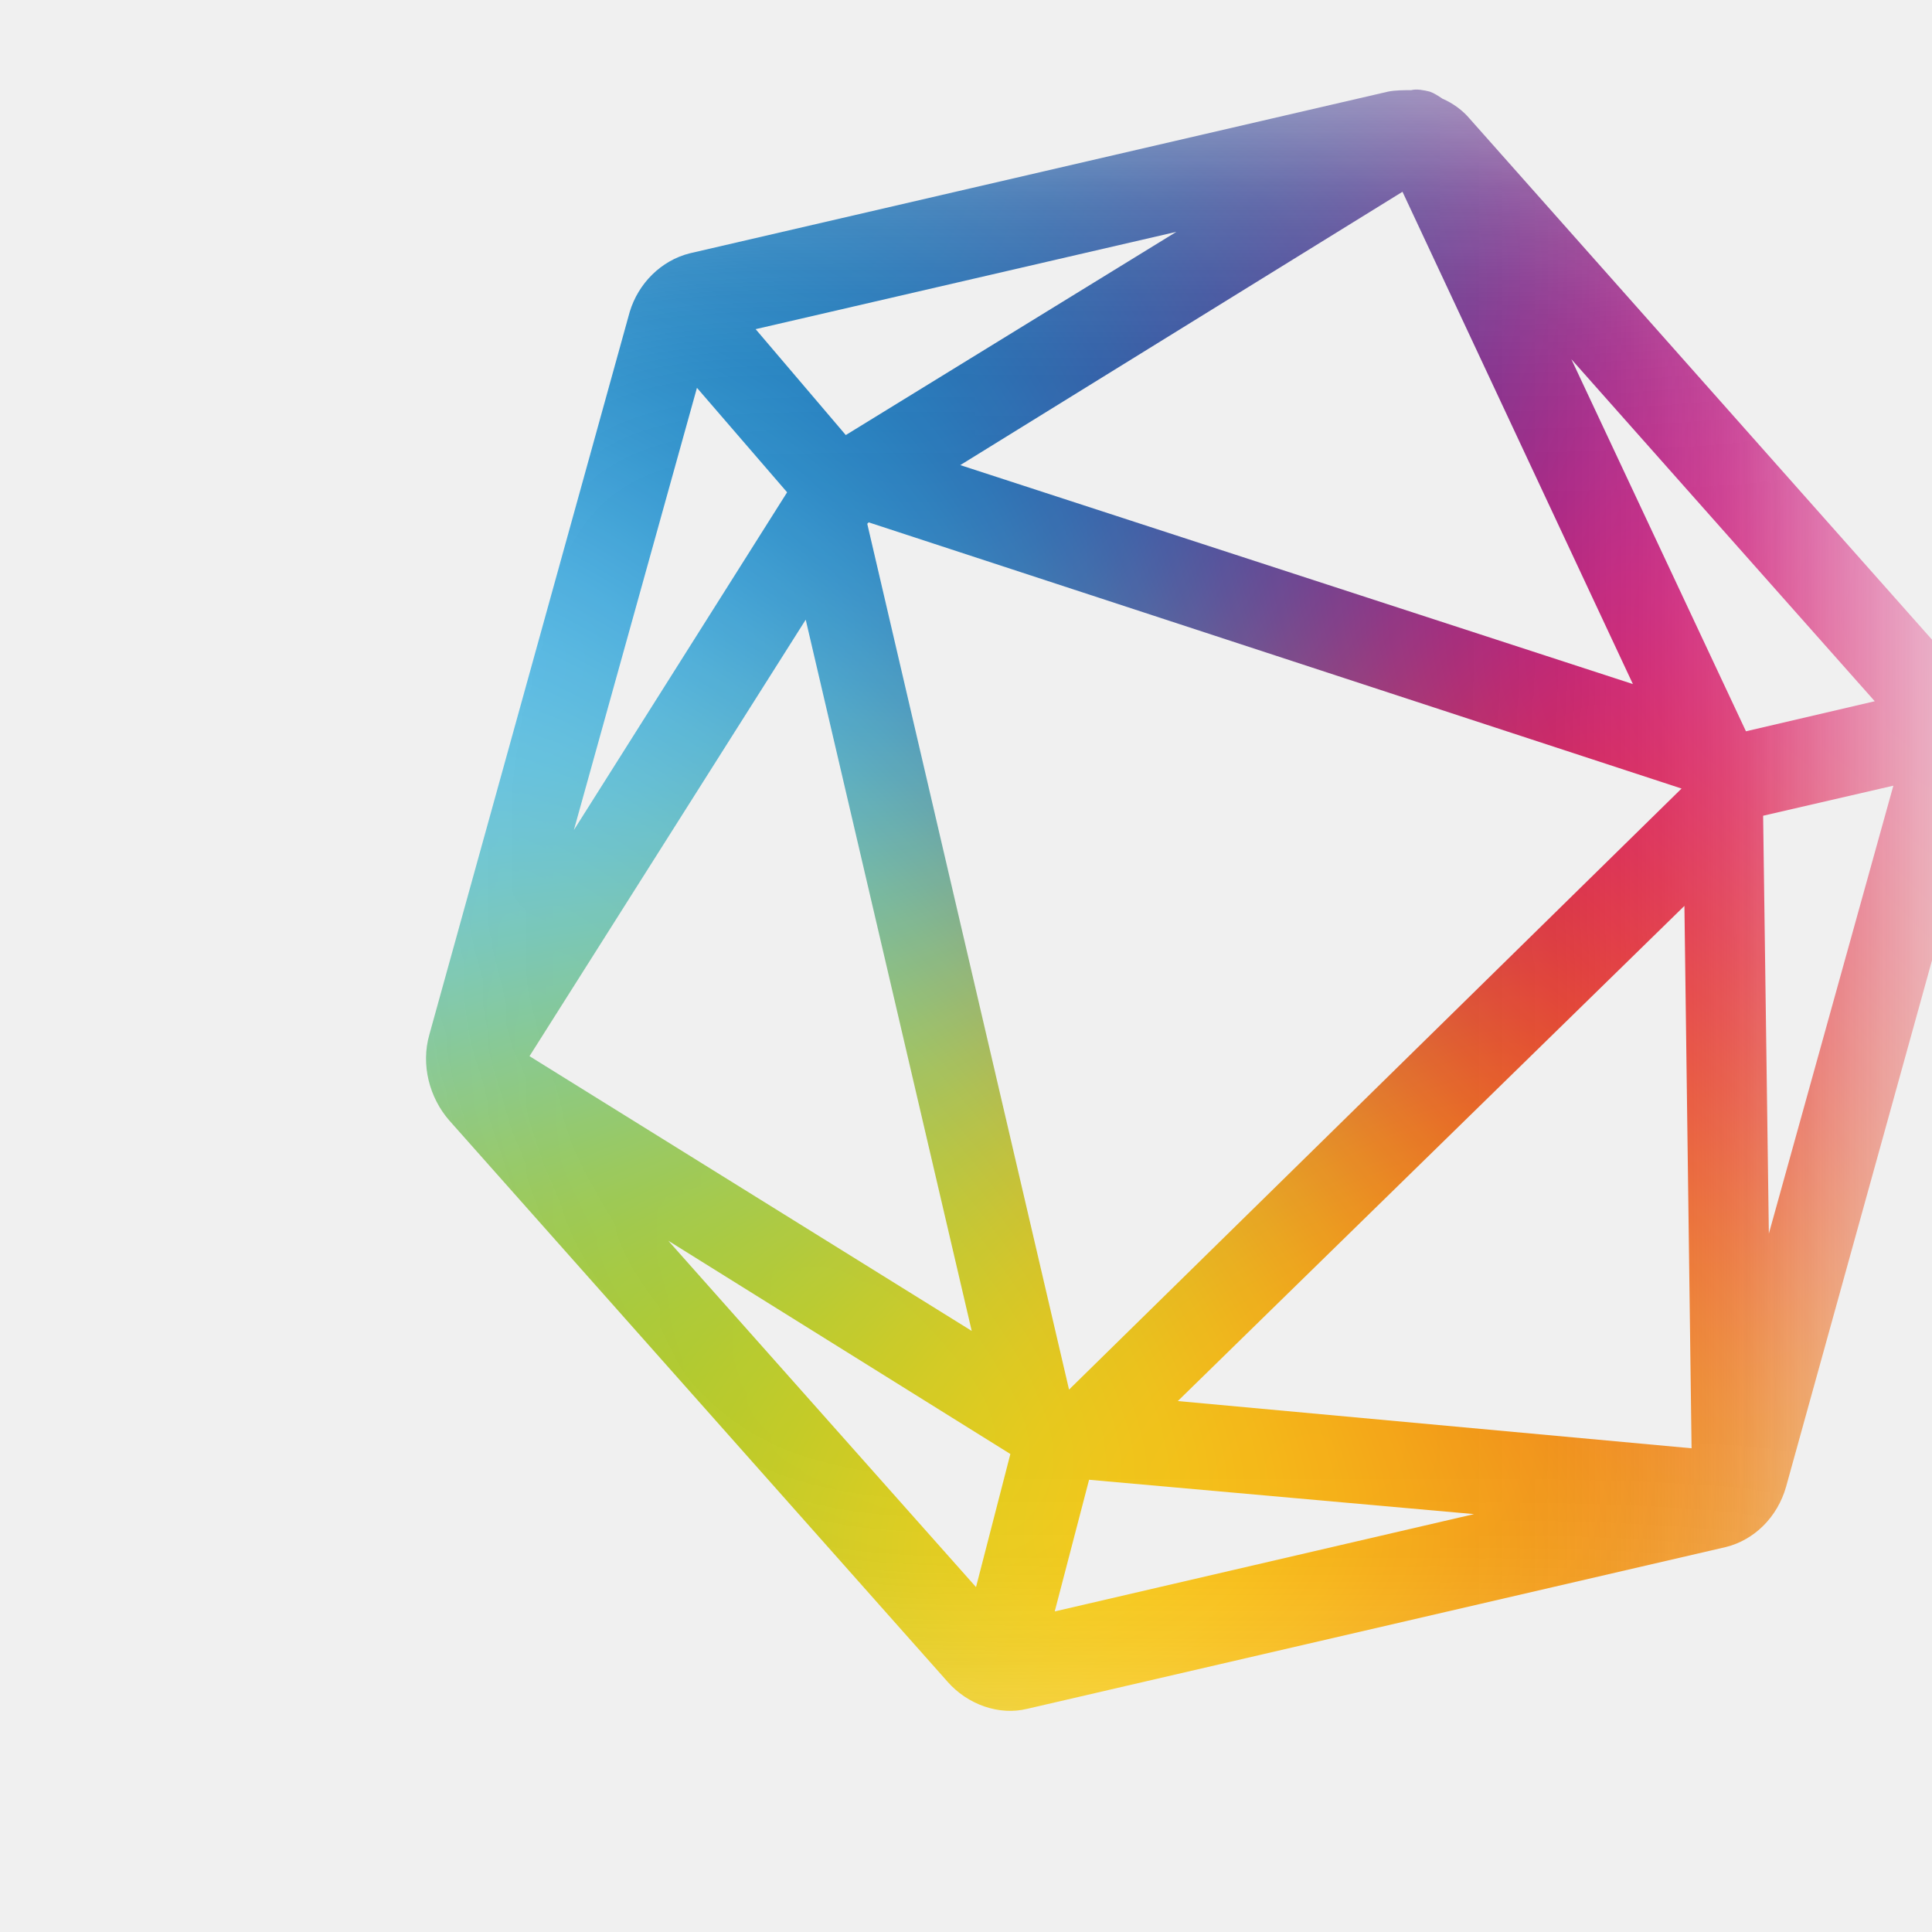
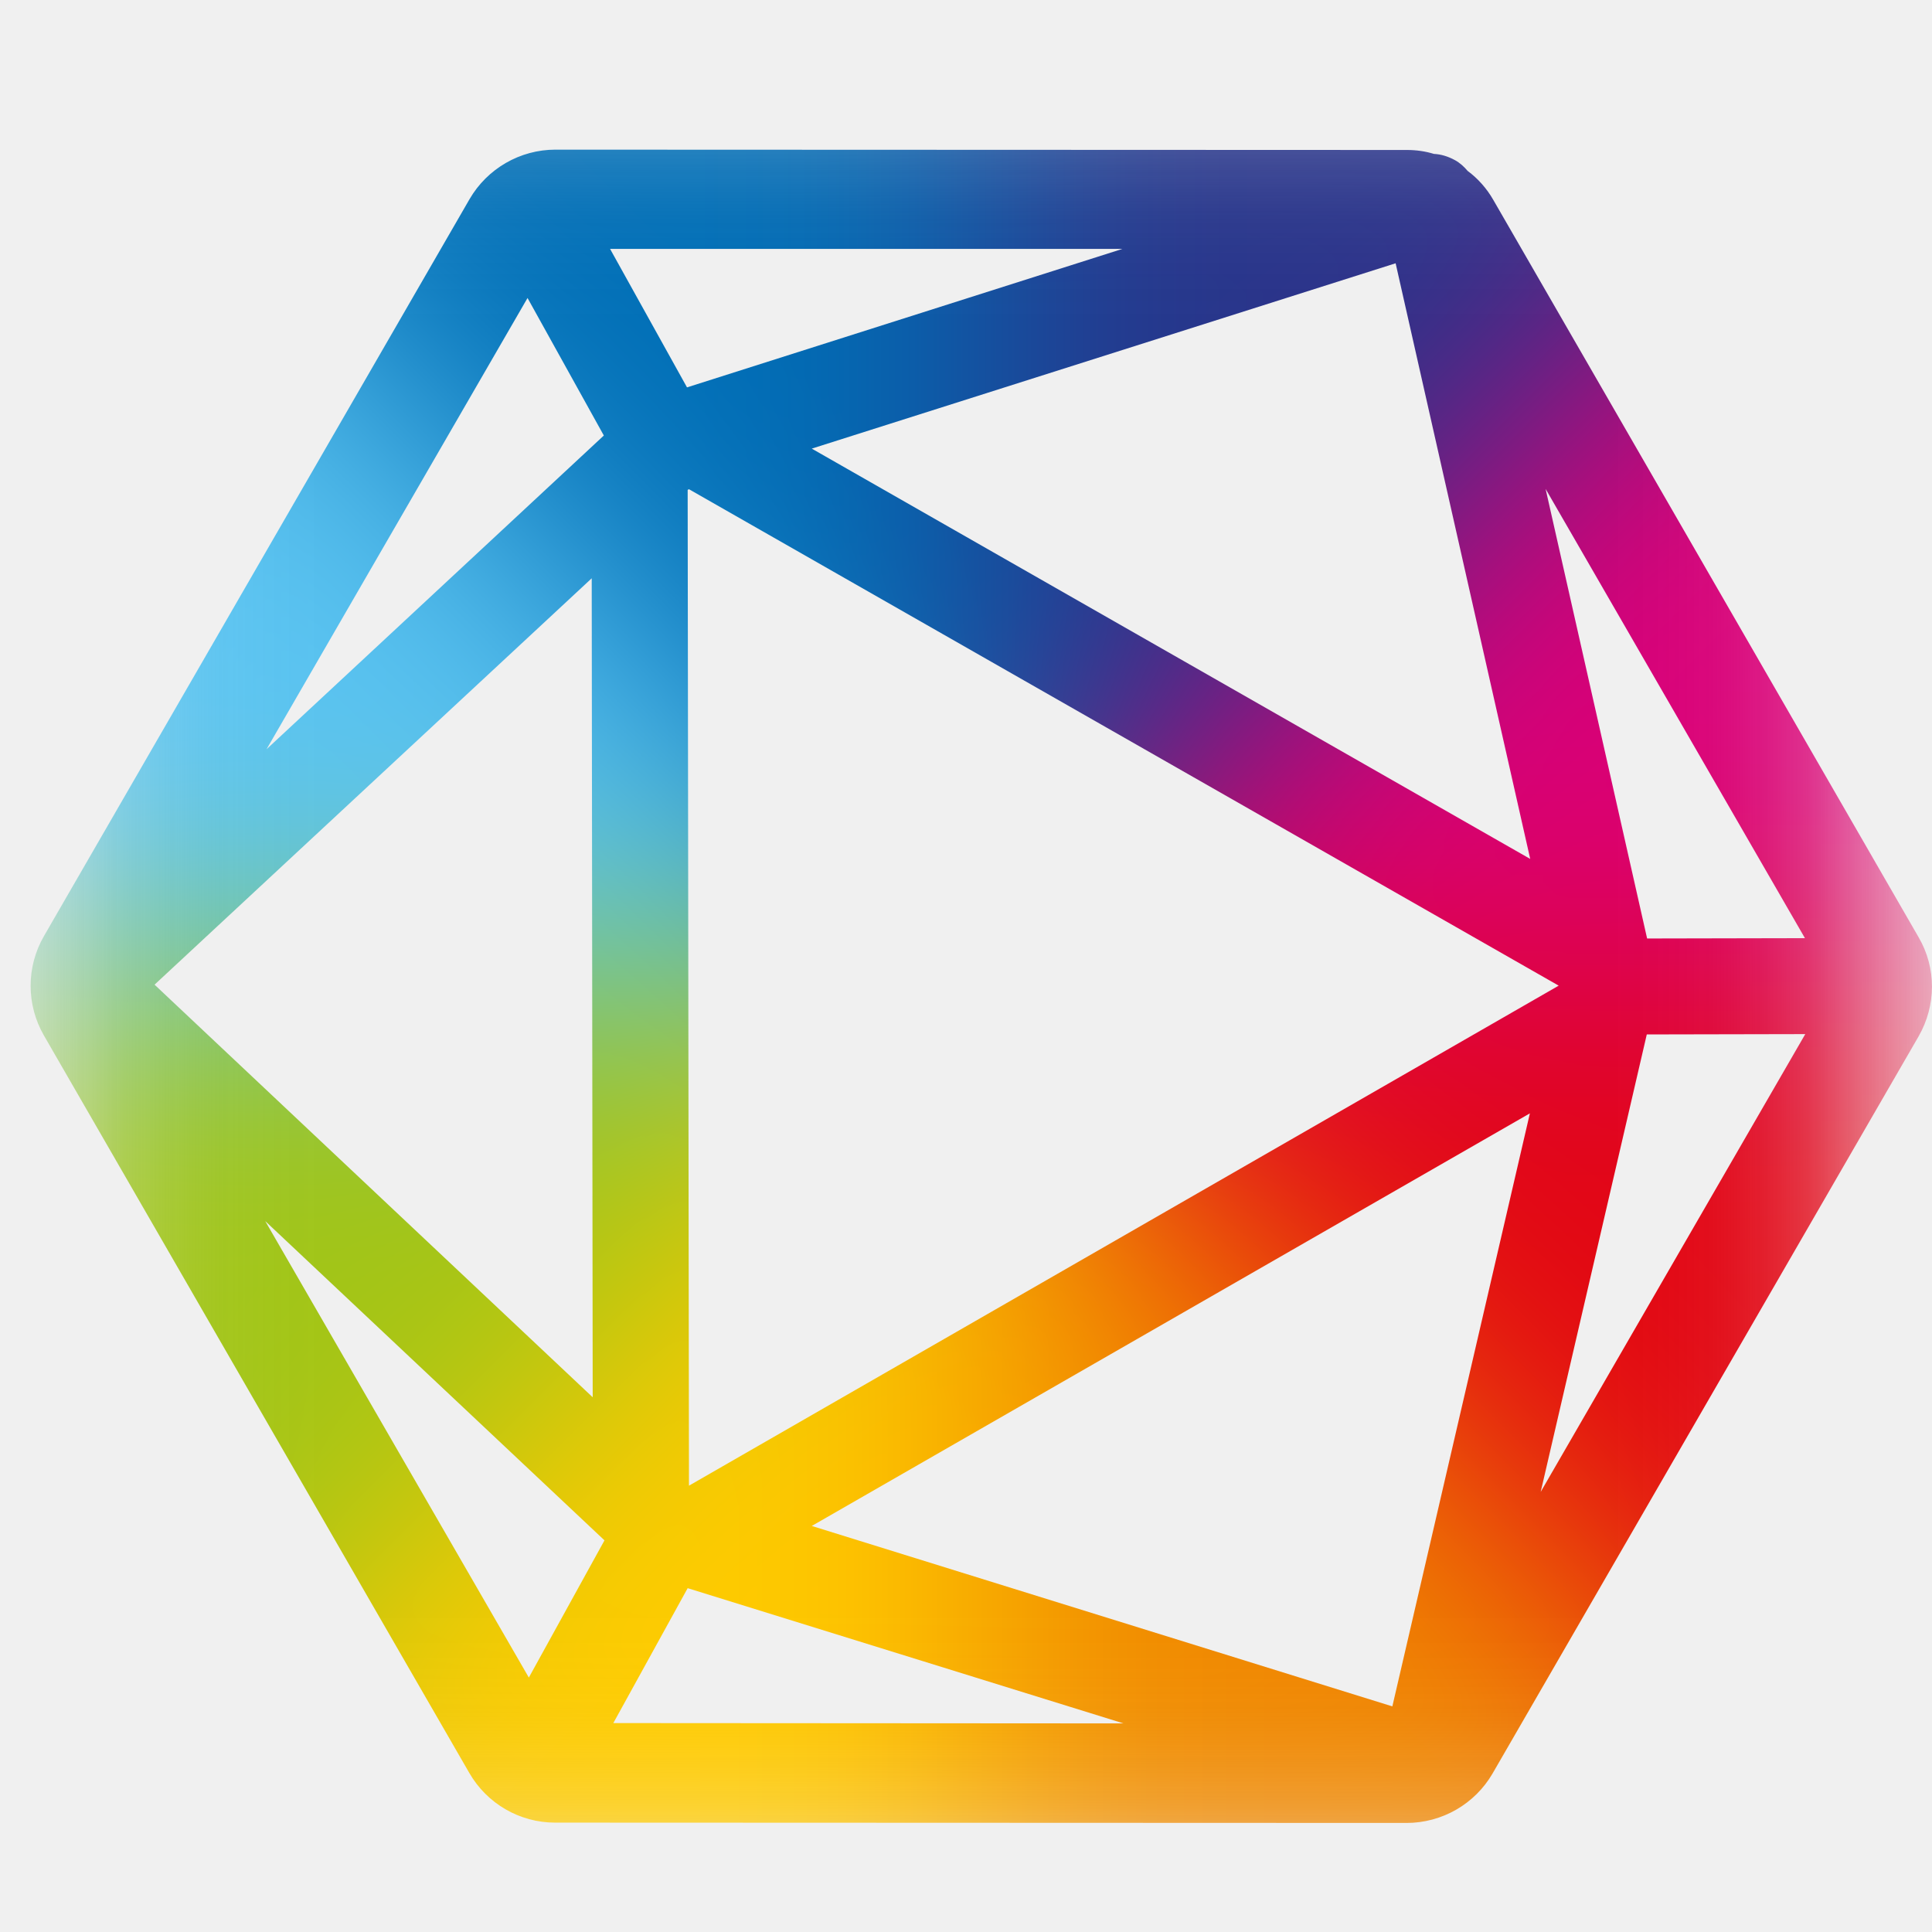
- <svg xmlns="http://www.w3.org/2000/svg" viewBox="-35 -20 135 135" role="img">
+ <svg xmlns="http://www.w3.org/2000/svg" viewBox="0 0 590 590">
  <defs>
-     <filter id="dm-blur" color-interpolation-filters="sRGB">
-       <feGaussianBlur in="SourceGraphic" stdDeviation="20" />
+     <filter id="b" color-interpolation-filters="sRGB">
+       <feGaussianBlur in="SourceGraphic" stdDeviation="40" />
    </filter>
-     <mask id="dm-shape-mask">
-       <path fill="white" d="M89.8,83.9l14-50.5c0.6-2.1,0.1-4.4-1.4-6L67.7-11.7c-0.5-0.6-1.2-1.1-1.9-1.4         c-0.3-0.2-0.6-0.4-0.9-0.5c-0.4-0.1-0.9-0.2-1.3-0.1c-0.5,0-1.1,0-1.6,0.1L13.2-2.3c-2,0.5-3.6,2.1-4.2,4.1L-5,52.3         c-0.6,2.1,0,4.4,1.4,6l34.8,39.2c1.4,1.6,3.6,2.4,5.6,1.9l48.8-11.3C87.6,87.6,89.2,86,89.8,83.9 M39.7,77.1L25.6,16.6l0.1-0.1         l56.8,18.6L39.7,77.1z M32.9,73L2,53.8l19.3-30.5L32.9,73z M47.3,77.9l35.4-34.6l0.5,37.9L47.3,77.9z M32.1,12.5L63-6.6l16.1,34.4         L32.1,12.5z M24.1,10.4L17.8,3l29.4-6.8L24.1,10.4z M20,14.4L5.1,38l8.6-30.9L20,14.4z M35.6,81.6l-2.4,9.3L11.7,66.7L35.6,81.6z         M41.1,83.4l26.9,2.4l-29.3,6.8L41.1,83.4z M88.6,66.2L88.2,37l9.1-2.1L88.6,66.2z M96,29l-9,2.1l-12.2-26L96,29z" />
+     <mask id="a">
+       <path fill="#fff" d="m455.8 541.6 130.1-225.1c5.4-9.4 5.5-20.9 0-30.3L456 61c-2-3.5-4.7-6.5-7.8-8.8-1.1-1.3-2.4-2.5-3.9-3.3-2-1.1-4.2-1.8-6.4-1.9-2.6-.8-5.4-1.2-8.2-1.2l-260.1-.1c-10.8 0-20.8 5.8-26.2 15.1l-130 225.1c-5.4 9.4-5.4 20.9 0 30.3l129.9 225.2c5.4 9.4 15.4 15.2 26.2 15.2l260 .1c10.9 0 20.9-5.8 26.3-15.1m-245.4-87.9-.4-304.1.4-.2L476 301zm-29.4-27-133.8-126 133.5-124.1zm66.9 39.3 219.3-126-42 181.1zm0-329 178.3-56.6 41.1 181.9zm-38.1-18.7L186.3 76h156.5zM184.4 133l-103 95.8L161.1 91zm.2 337.4-23.1 41.9L81 372.9zM210 485l133.1 41.3-155.8-.1zm260.5-29.4 32.4-139.7 48.4-.1zm80.7-169.1-48.2.1-31-137.3z" />
    </mask>
-     <g id="dm-gradient" filter="url(#dm-blur)">
-       <path fill="#006EB6" d="M-20.7-4l70.1,46.6L29.9-41.8C7.9-36.7-9.9-22.7-20.7-4z" />
-       <path fill="#28348A" d="M29.9-41.8l19.6,84.5l42.5-72.7C73.9-42.1,51.8-46.9,29.9-41.8z" />
-       <path fill="#E20613" d="M119.6,89.3c10.9-18.6,14.9-41.8,9.5-65.1L49.4,42.6L119.6,89.3z" />
-       <path fill="#DA0078" d="M49.4,42.6l79.7-18.5c-5.4-23.3-19.2-42.3-37.2-54.3L49.4,42.6z" />
-       <path fill="#5BC4F1" d="M-30.2,61.1l79.7-18.5L-20.7-4C-31.6,14.6-35.6,37.8-30.2,61.1z" />
-       <path fill="#A1C517" d="M6.9,115.4l42.5-72.7l-79.7,18.5C-24.8,84.4-11,103.4,6.9,115.4z" />
-       <path fill="#F08800" d="M69,127.1c22-5.1,39.7-19.2,50.6-37.8L49.4,42.6L69,127.1z" />
-       <path fill="#FFCB00" d="M69,127.1L49.4,42.6L6.9,115.4C24.9,127.3,47,132.2,69,127.1z" />
-     </g>
  </defs>
-   <g mask="url(#dm-shape-mask)">
-     <use href="#dm-gradient" opacity="0.9" />
+   <g mask="url(#a)" filter="url(#b)">
+     <path fill="#006eb6" d="m0 0 300 300v-424.4C182.9-124.4 76.8-76.9 0 0" />
+     <path fill="#28348a" d="M300-124.4V300L600 0c-76.8-76.9-182.9-124.4-300-124.4" />
+     <path fill="#e20613" d="M600 600c76.8-76.8 124.3-182.9 124.3-300H300z" />
+     <path fill="#da0078" d="M300 300h424.4c0-117.1-47.5-223.2-124.3-300z" />
+     <path fill="#5bc4f1" d="M-124.4 300H300L0 0c-76.9 76.8-124.4 182.9-124.4 300" />
+     <path fill="#a1c517" d="m0 600 300-300h-424.4c0 117.1 47.5 223.2 124.4 300" />
+     <path fill="#f08800" d="M300 724.4c117.1 0 223.2-47.5 300-124.3L300 300z" />
+     <path fill="#ffcb00" d="M300 724.4V300L0 600c76.8 76.9 182.9 124.4 300 124.4" />
  </g>
+   <g fill="#fff" />
</svg>
